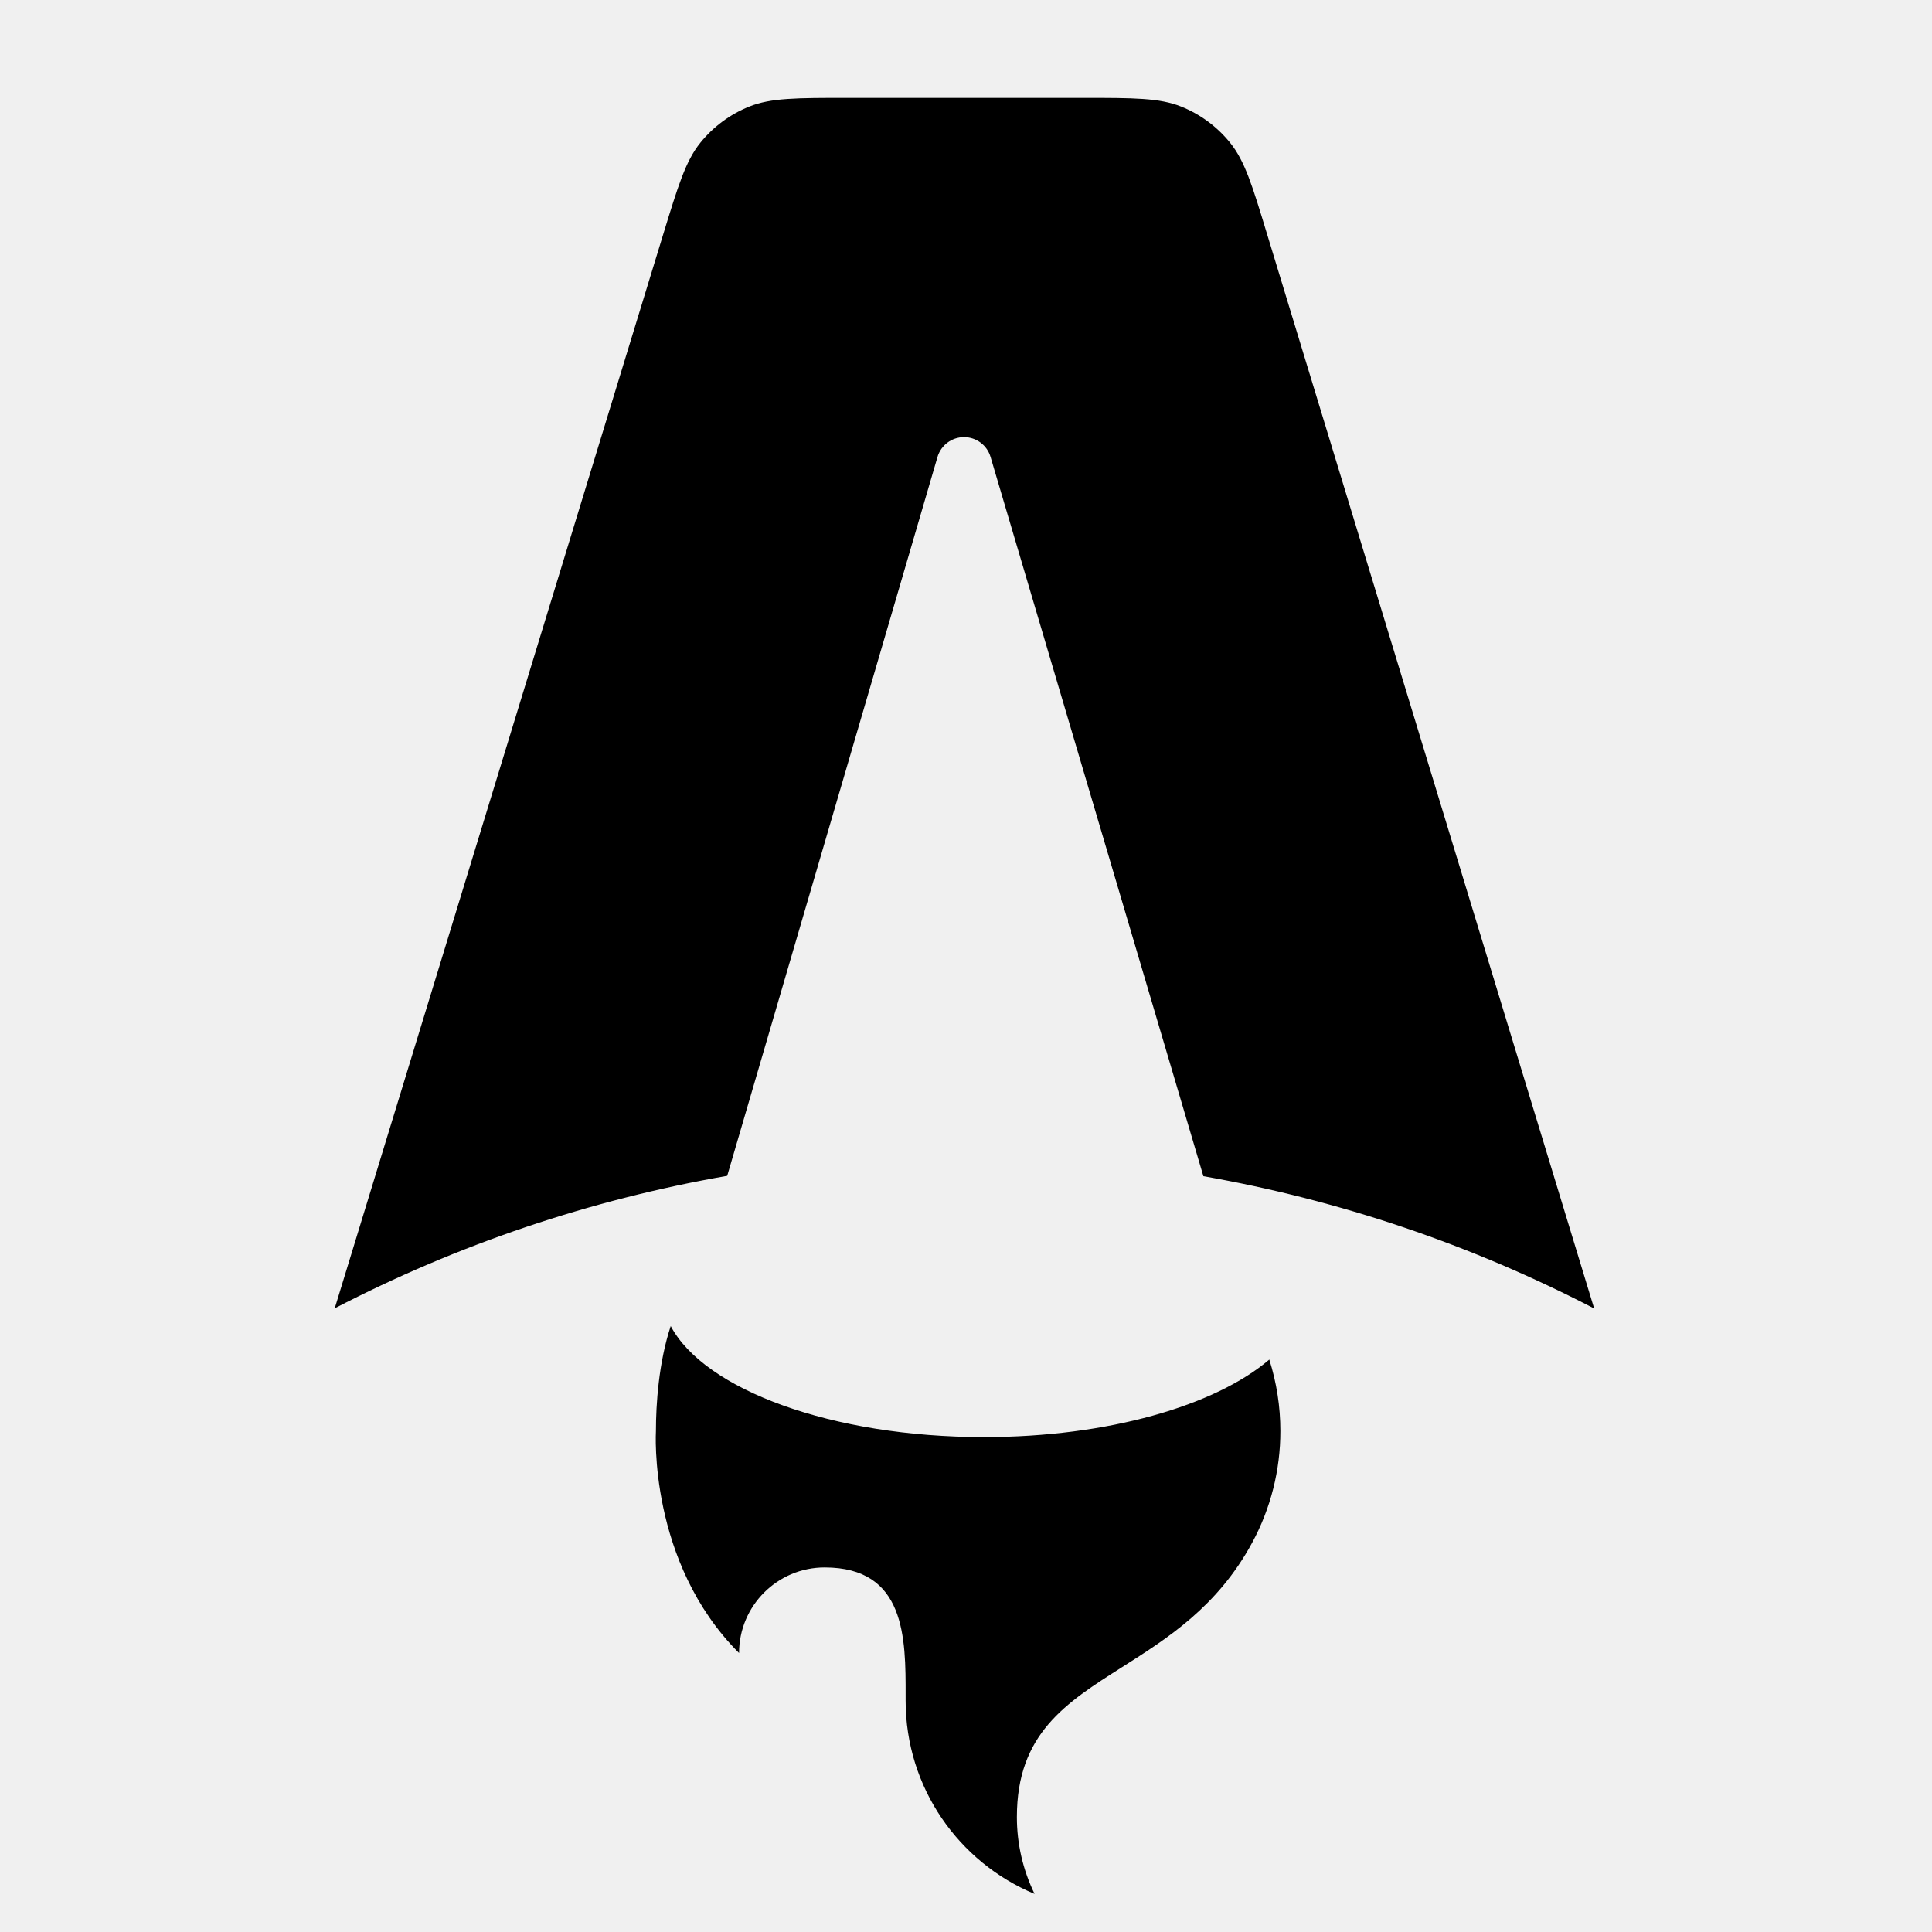
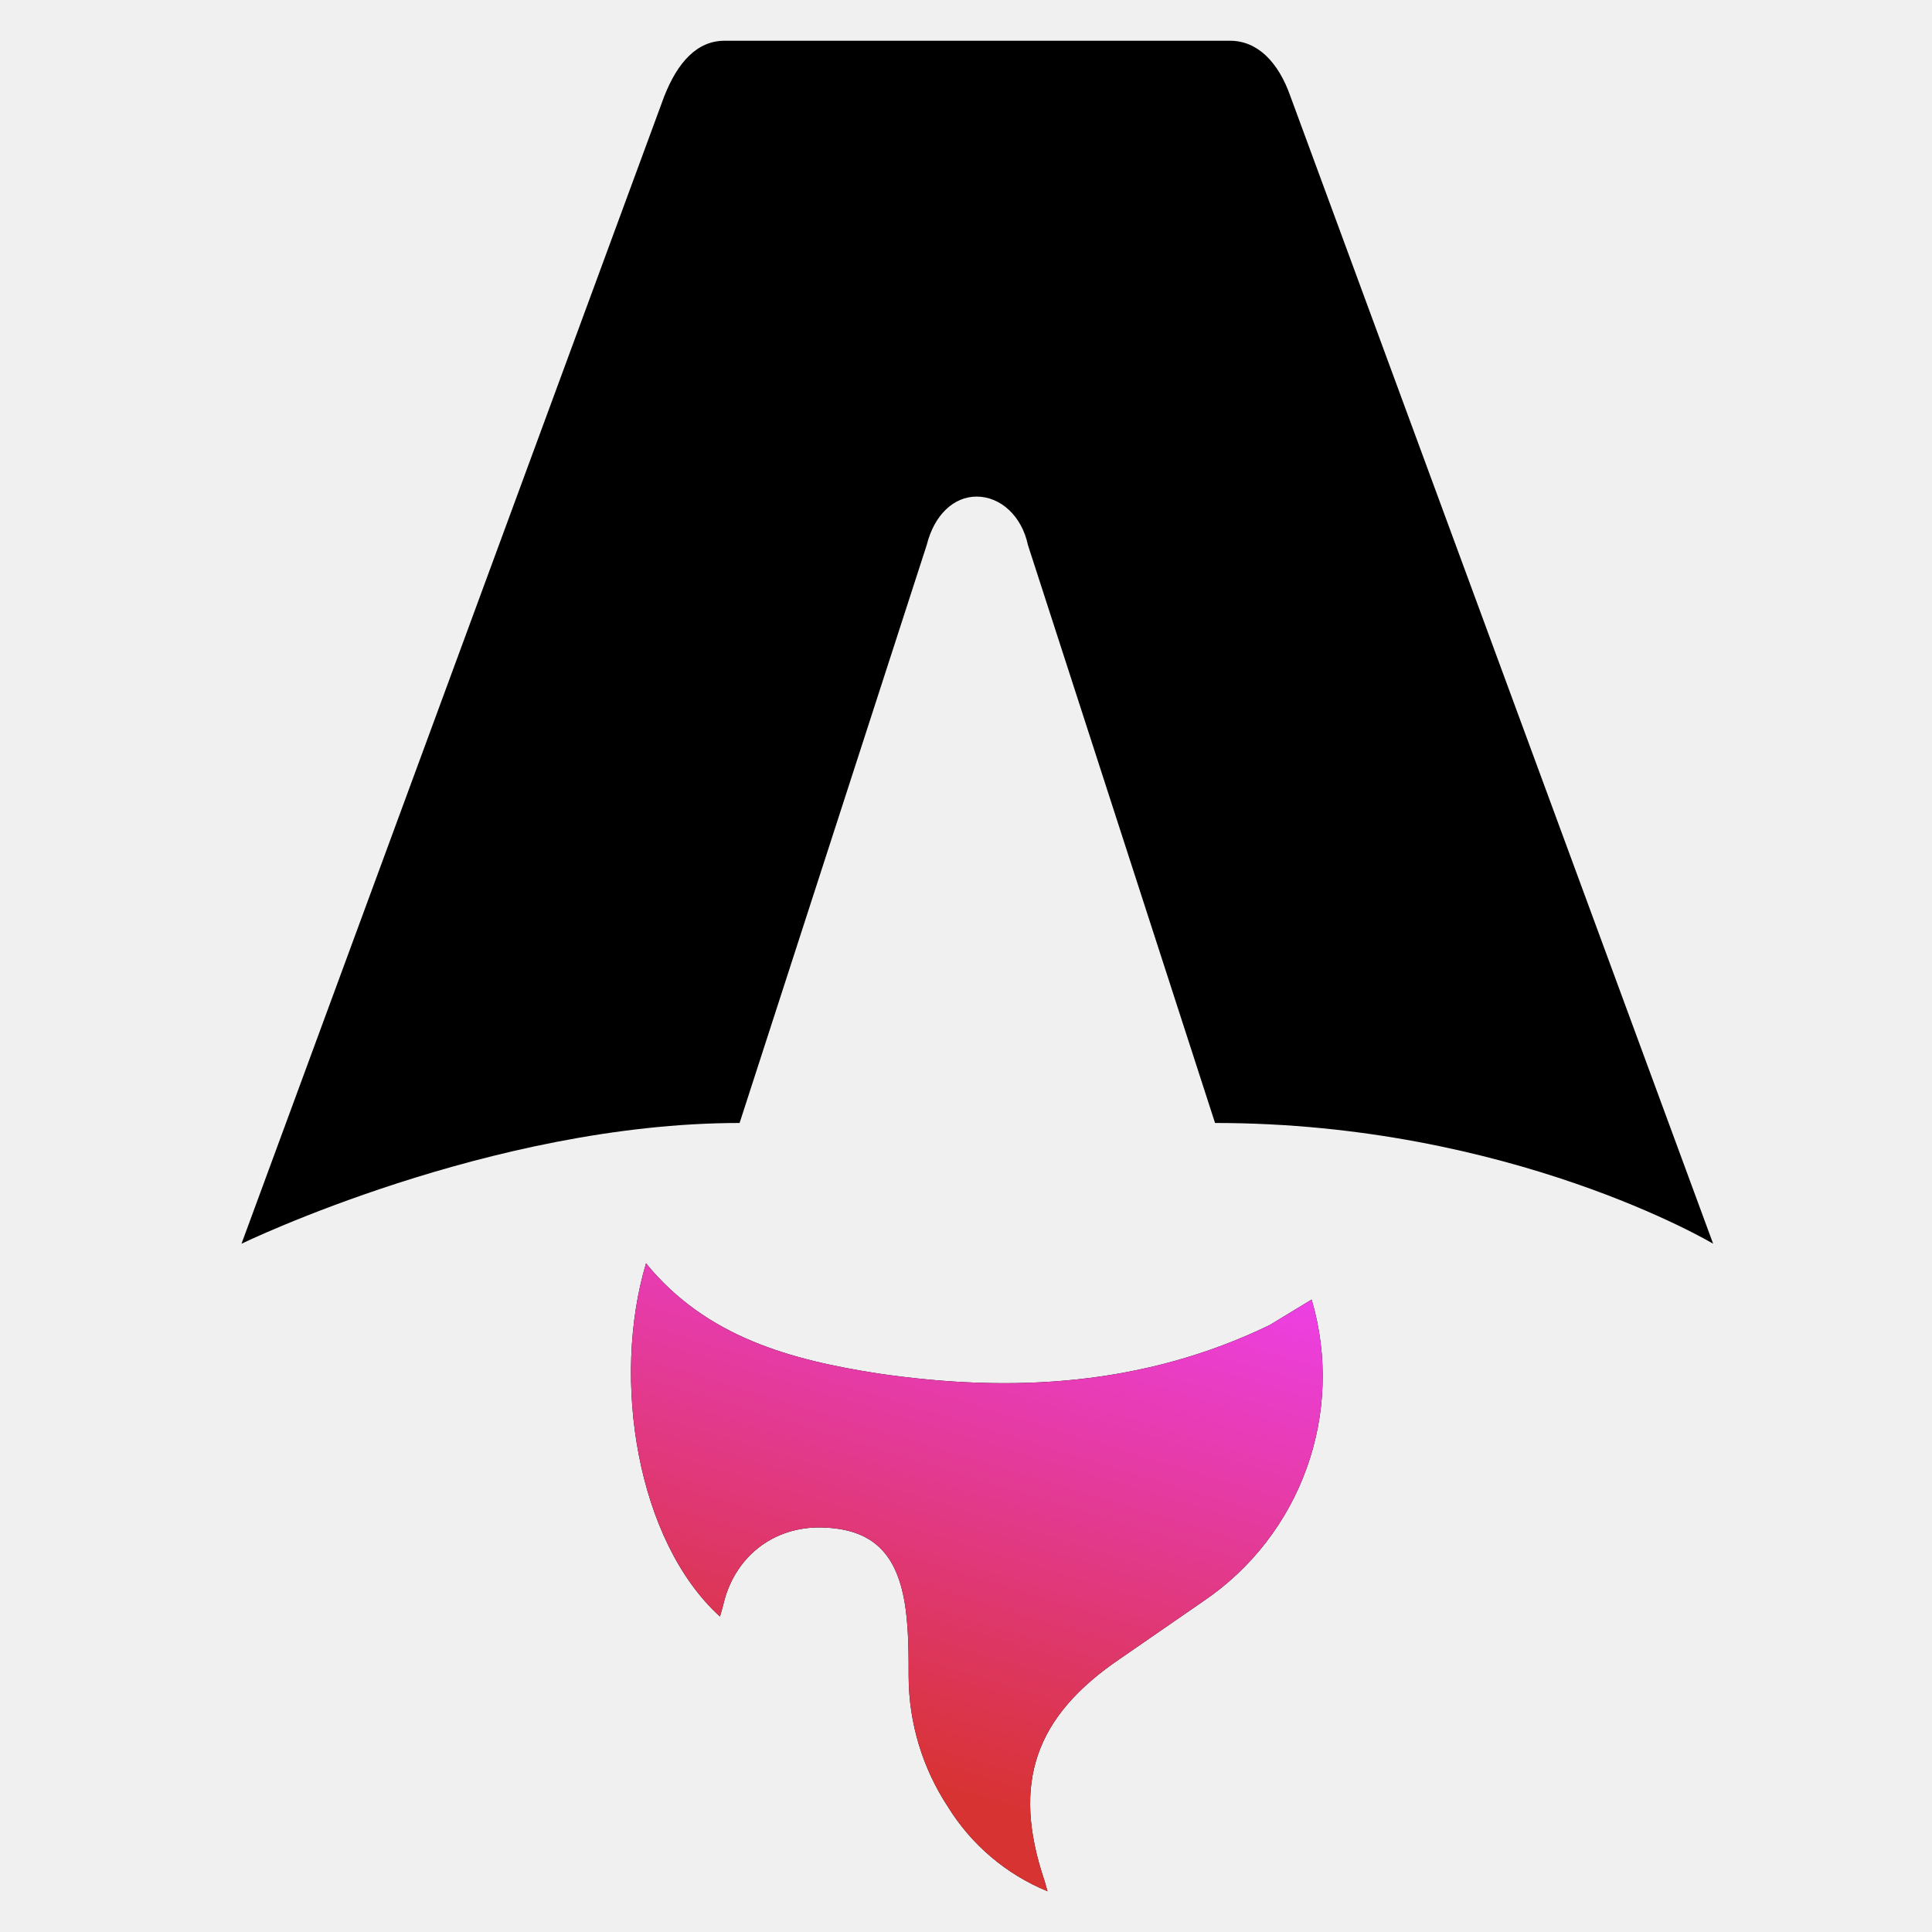
- <svg xmlns="http://www.w3.org/2000/svg" width="128" height="128" viewBox="0 0 128 128">
-   <path fill="currentColor" d="M81.504 9.465c.973 1.207 1.469 2.836 2.457 6.09l21.656 71.136a90 90 0 0 0-25.89-8.765L65.629 30.28a1.833 1.833 0 0 0-3.52.004L48.18 77.902a90.1 90.1 0 0 0-26.003 8.778l21.758-71.14c.996-3.25 1.492-4.876 2.464-6.083a8 8 0 0 1 3.243-2.398c1.433-.575 3.136-.575 6.535-.575H71.72c3.402 0 5.105 0 6.543.579a8 8 0 0 1 3.242 2.402Zm2.59 80.61c-3.57 3.054-10.696 5.136-18.903 5.136c-10.07 0-18.515-3.137-20.754-7.356c-.8 2.418-.98 5.184-.98 6.954c0 0-.527 8.675 5.508 14.71a5.67 5.67 0 0 1 5.672-5.671c5.37 0 5.367 4.683 5.363 8.488v.336c0 5.773 3.527 10.719 8.543 12.805a11.6 11.6 0 0 1-1.172-5.098c0-5.508 3.23-7.555 6.988-9.938c2.989-1.894 6.309-4 8.594-8.222a15.5 15.5 0 0 0 1.875-7.41a15.6 15.6 0 0 0-.734-4.735Zm0 0" />
+ <svg xmlns="http://www.w3.org/2000/svg" fill="none" viewBox="0 0 128 128">
+   <g>
+     <path d="M47.7 107.1c-5.5-5-7.2-15.7-4.9-23.4 4 4.9 9.6 6.4 15.4 7.3 8.9 1.3 17.6.8 25.9-3.2l2.8-1.7a18 18 0 0 1-7.2 20l-5.5 3.8c-5.6 3.8-7.2 8.2-5 14.7l.2.7a14 14 0 0 1-6.6-5.6 15.8 15.8 0 0 1-2.6-8.6c0-1.5 0-3-.2-4.5-.5-3.7-2.2-5.3-5.5-5.4-3.3-.1-5.9 2-6.6 5.2l-.2.7Z" />
+     <path d="M16 82.4s16.5-8 33-8l12.4-38.3c.5-2 1.8-3.2 3.3-3.2 1.6 0 3 1.3 3.4 3.2l12.4 38.3c19.6 0 33 8 33 8l-28-76c-.8-2.3-2.2-3.7-4-3.7H48c-1.8 0-3.1 1.4-4 3.7l-28 76Z" />
+   </g>
+   <path fill="url(#a)" d="M47.7 107.1c-5.5-5-7.2-15.7-4.9-23.4 4 4.9 9.6 6.4 15.4 7.3 8.9 1.3 17.6.8 25.9-3.2l2.8-1.7a18 18 0 0 1-7.2 20l-5.5 3.8c-5.6 3.8-7.2 8.2-5 14.7l.2.7a14 14 0 0 1-6.6-5.6 15.8 15.8 0 0 1-2.6-8.6c0-1.5 0-3-.2-4.5-.5-3.7-2.2-5.3-5.5-5.4-3.3-.1-5.9 2-6.6 5.2l-.2.7Z" />
+   <defs>
+     <linearGradient id="a" x1="64.7" x2="77.4" y1="119.2" y2="77.4" gradientUnits="userSpaceOnUse">
+       <stop stop-color="#D83333" />
+       <stop offset="1" stop-color="#F041FF" />
+     </linearGradient>
+   </defs>
+   <style>
+     g {
+       fill: #000;
+     }
+ 
+     @media (prefers-color-scheme: dark) {
+       g {
+         fill: #FFF;
+       }
+     }
+   </style>
</svg>
